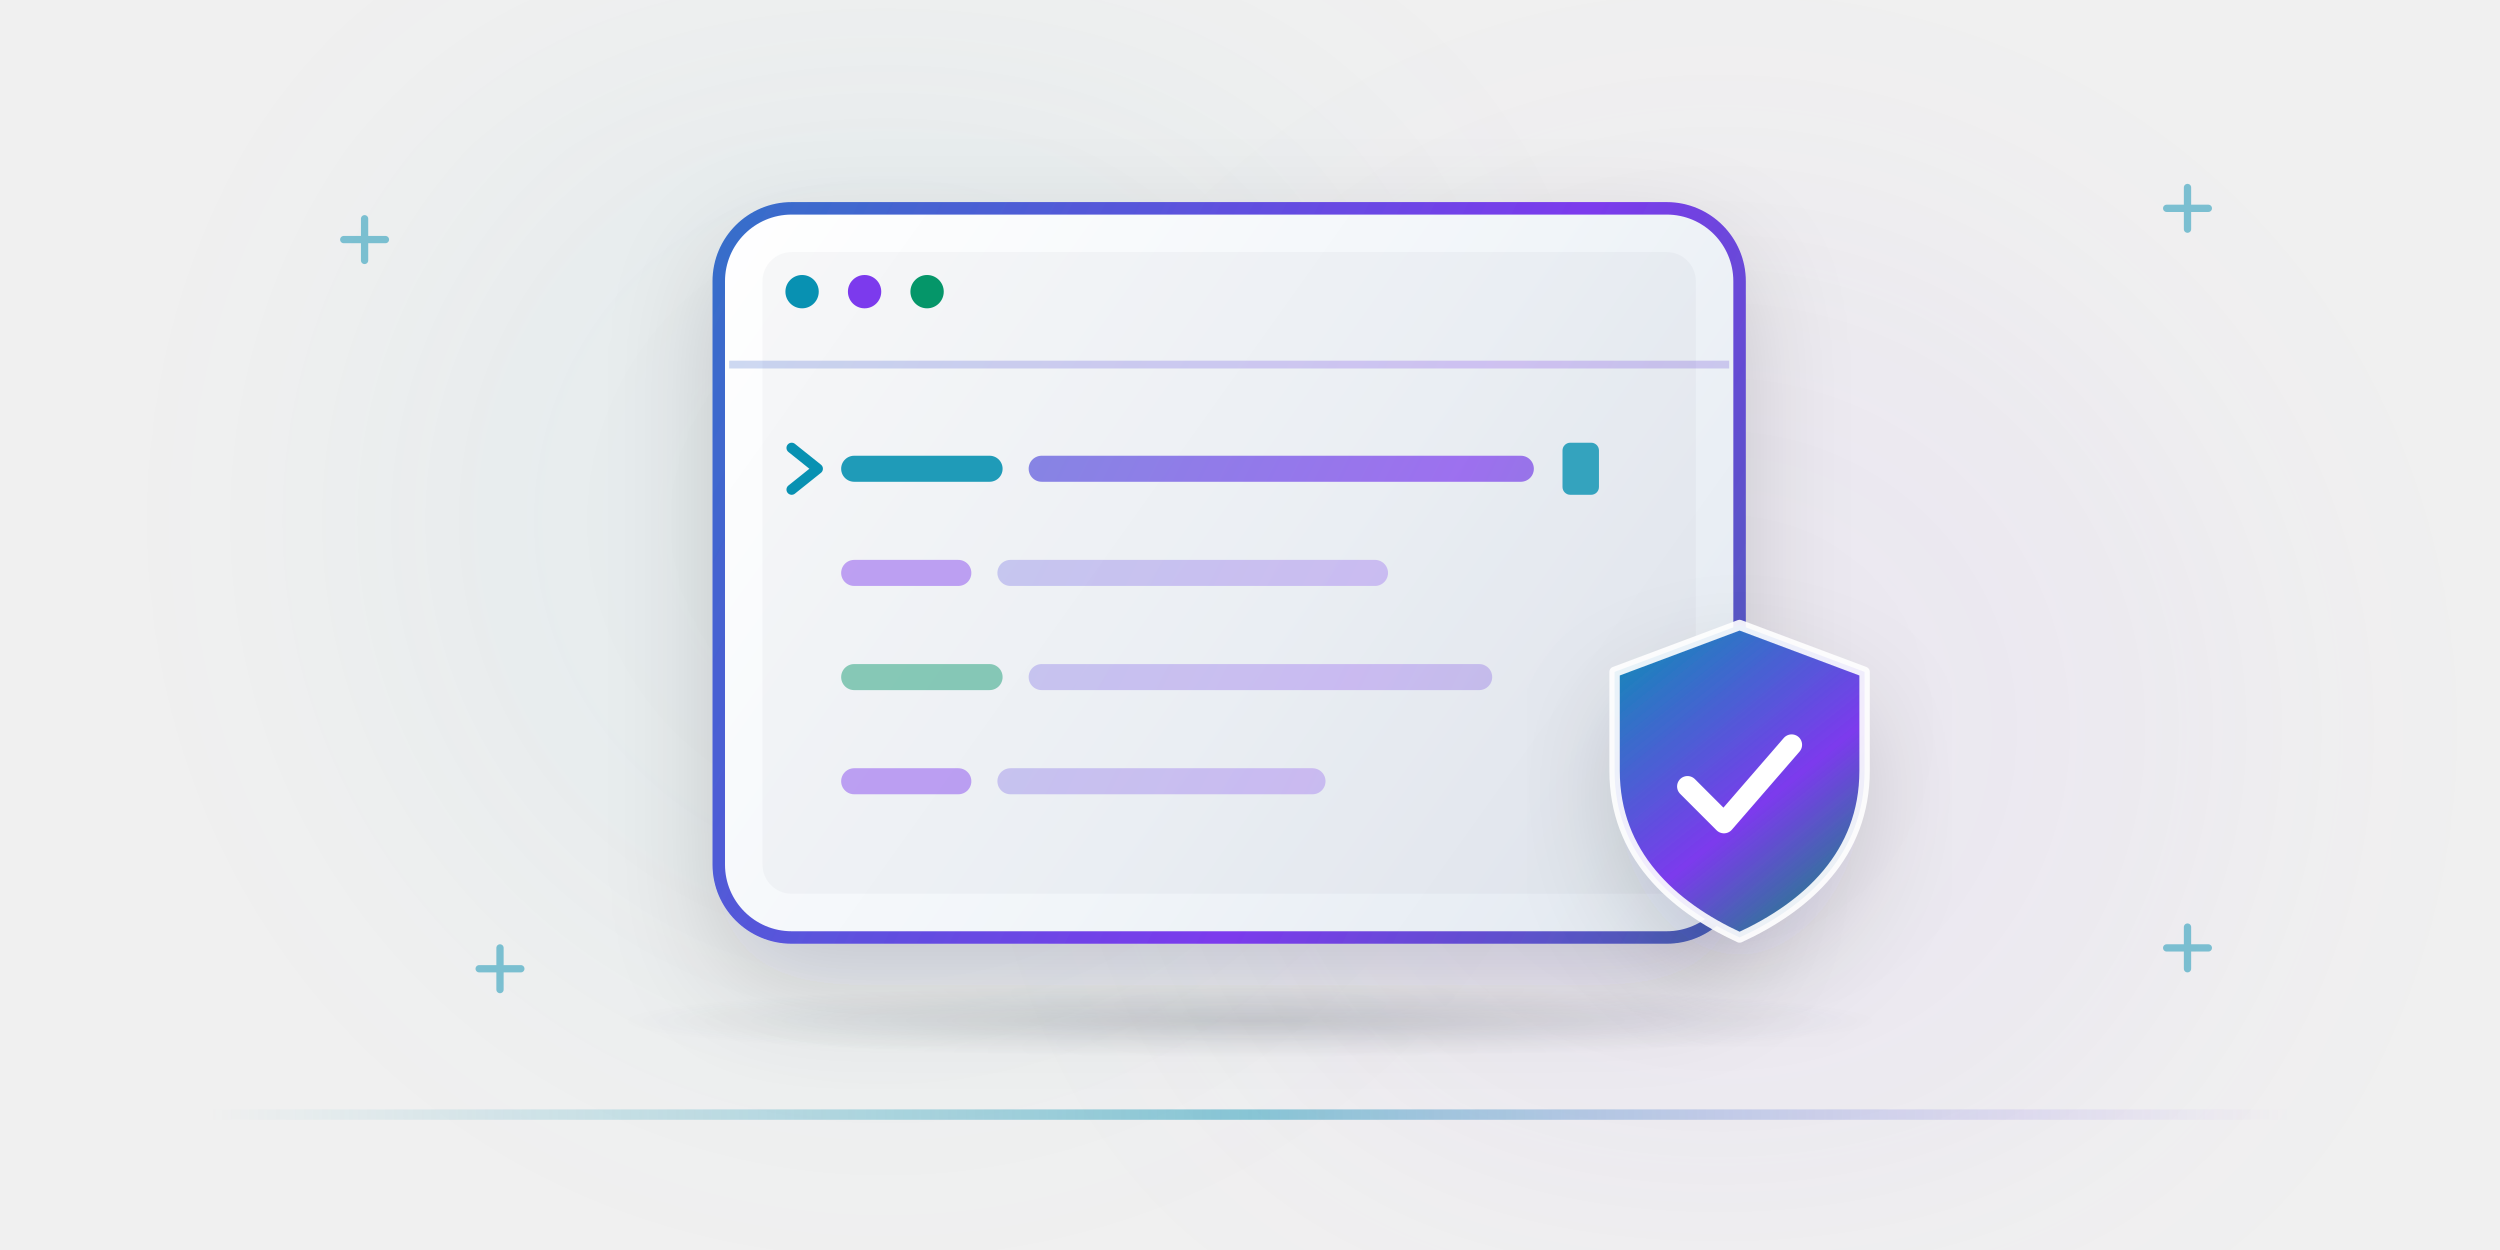
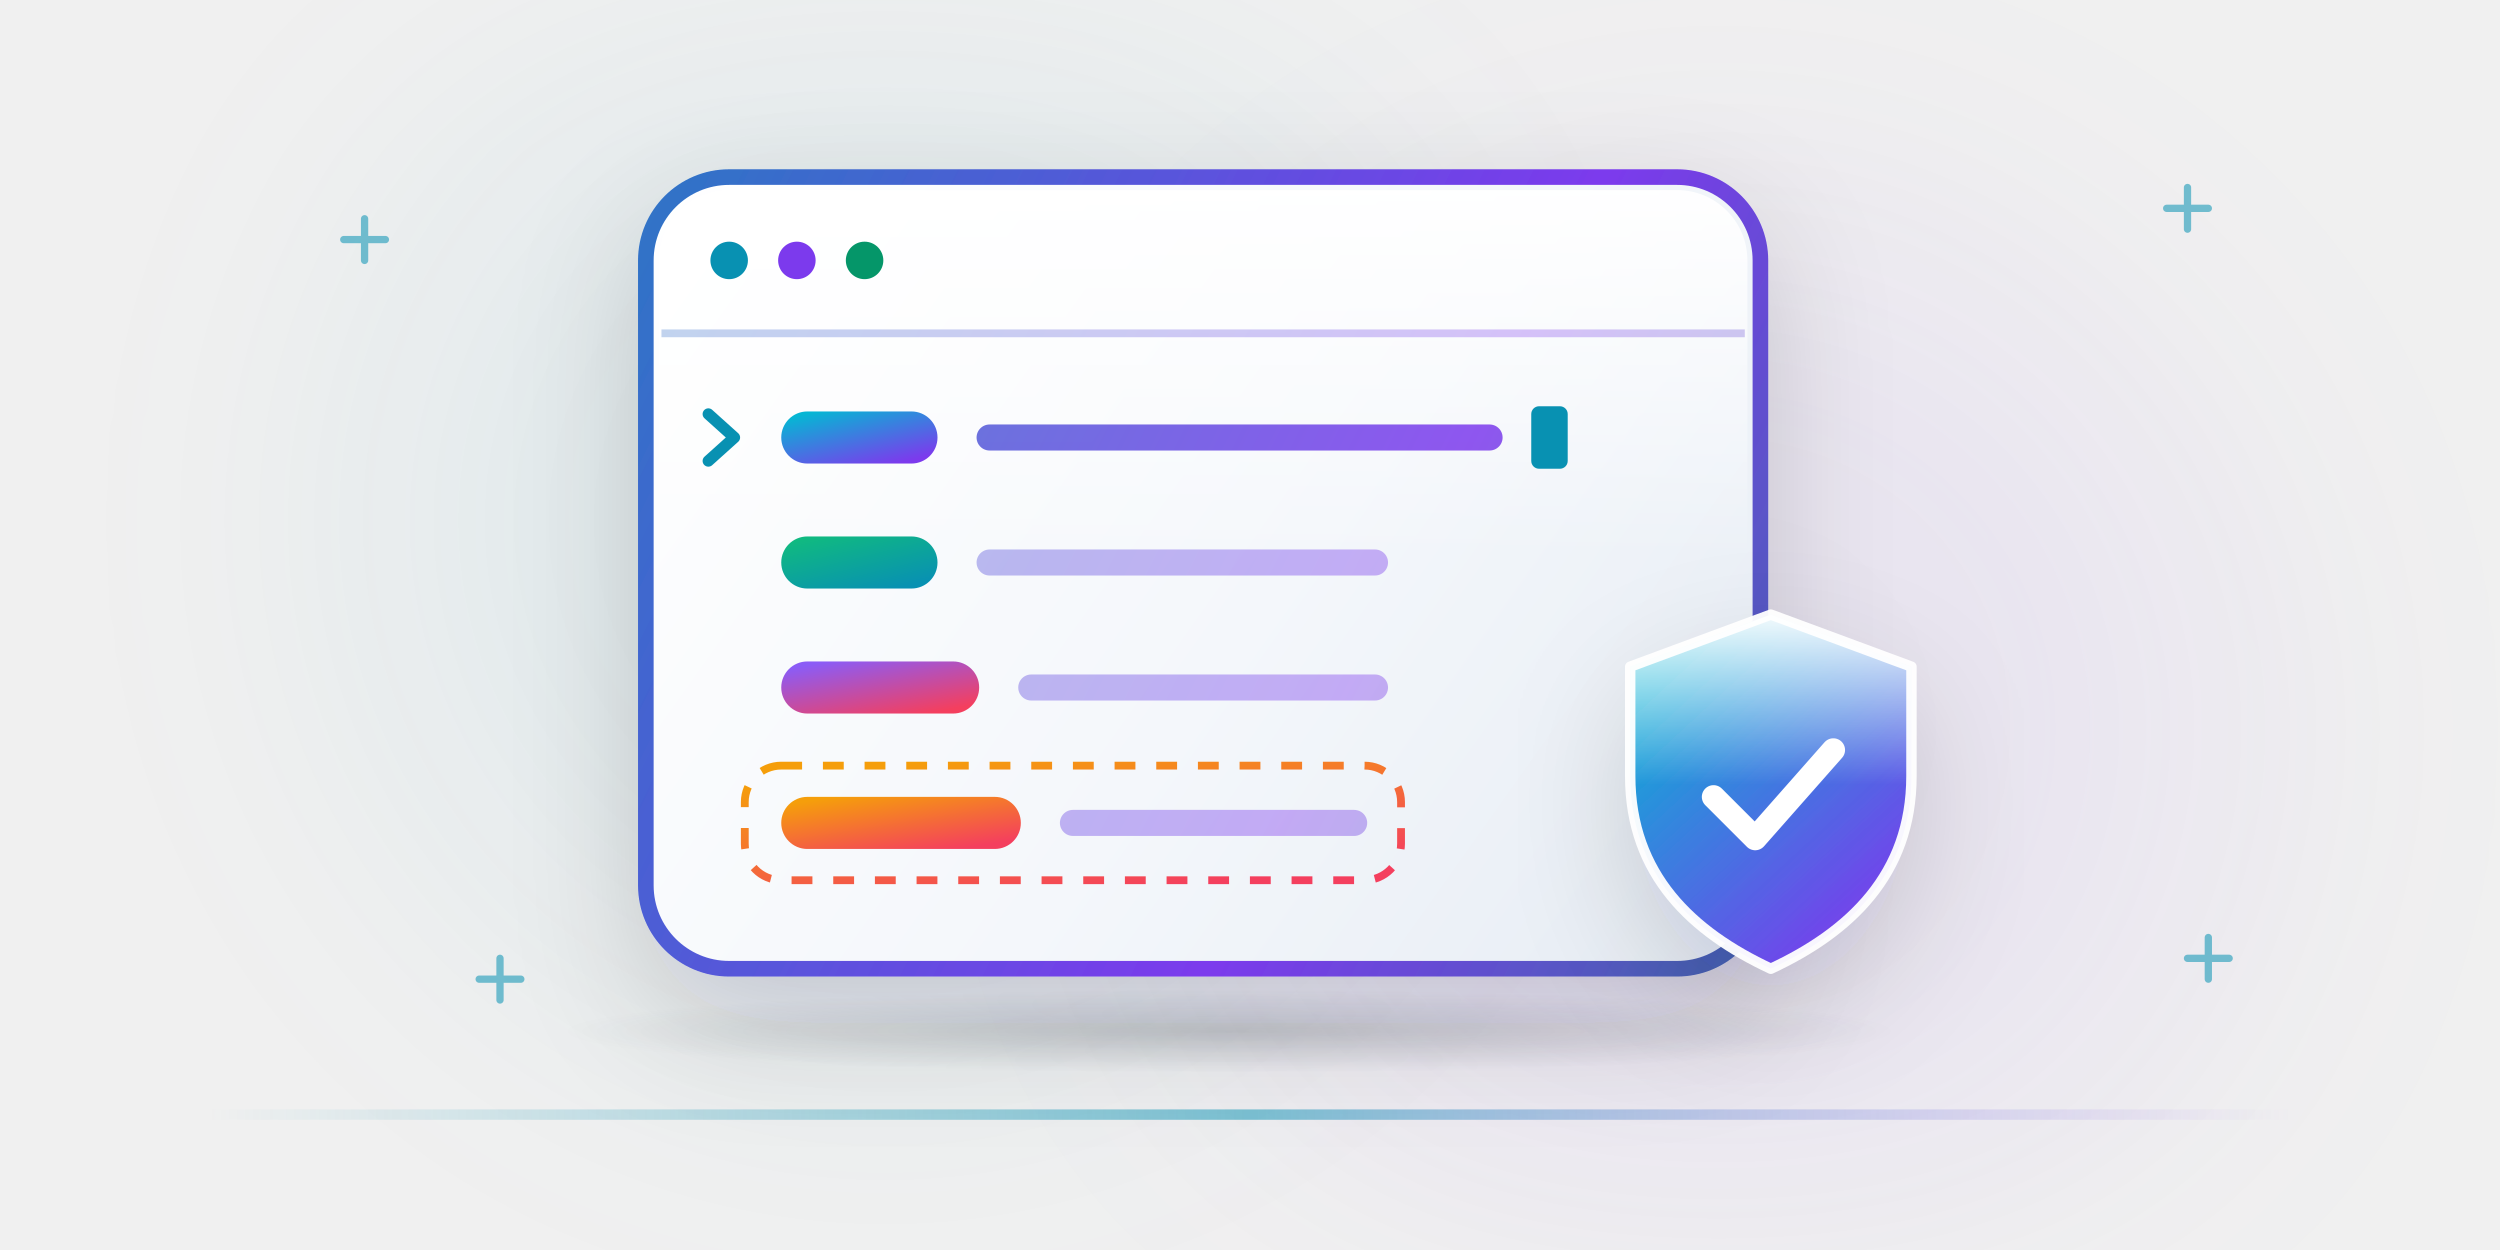
<svg xmlns="http://www.w3.org/2000/svg" viewBox="0 0 480 240" fill="none">
+   <style>@media (prefers-reduced-motion:no-preference){.flow{animation:flow 1.8s linear infinite}@keyframes flow{to{stroke-dashoffset:-24}}.ring{transform-box:fill-box;transform-origin:center;animation:ring 3.2s ease-out infinite}.ring.d2{animation-delay:1.07s}.ring.d3{animation-delay:2.13s}@keyframes ring{0%{transform:scale(.72);opacity:.9}100%{transform:scale(1.32);opacity:0}}.twinkle{transform-box:fill-box;transform-origin:center;animation:twinkle 2.6s ease-in-out infinite}.twinkle.d2{animation-delay:1.3s}@keyframes twinkle{0%,100%{opacity:1;transform:scale(1)}50%{opacity:.45;transform:scale(.78)}}.blink{animation:blink 1.1s steps(1) infinite}@keyframes blink{50%{opacity:0}}.breathe{animation:breathe 2.4s ease-in-out infinite}@keyframes breathe{0%,100%{opacity:.35}50%{opacity:1}}}</style>
  <defs>
    <linearGradient id="ao-api-l-edge" x1="40" y1="20" x2="440" y2="220" gradientUnits="userSpaceOnUse">
      <stop stop-color="#0891b2" />
      <stop offset=".55" stop-color="#7c3aed" />
      <stop offset="1" stop-color="#059669" />
    </linearGradient>
    <linearGradient id="ao-api-l-horizon" x1="40" y1="0" x2="440" y2="0" gradientUnits="userSpaceOnUse">
      <stop stop-color="#0891b2" stop-opacity="0" />
-       <stop offset=".5" stop-color="#0891b2" stop-opacity=".45" />
+       <stop offset=".5" stop-color="#0891b2" stop-opacity=".5" />
      <stop offset="1" stop-color="#7c3aed" stop-opacity="0" />
    </linearGradient>
    <radialGradient id="ao-api-l-shadow" cx="50%" cy="50%" r="50%">
-       <stop offset="0%" stop-color="#1e293b" stop-opacity=".16" />
+       <stop offset="0%" stop-color="#1e293b" stop-opacity=".18" />
      <stop offset="100%" stop-color="#1e293b" stop-opacity="0" />
    </radialGradient>
-     <filter id="ao-api-l-glow" x="-35%" y="-35%" width="170%" height="170%" color-interpolation-filters="sRGB">
-       <feDropShadow dx="0" dy="0" stdDeviation="4" flood-color="#0891b2" flood-opacity=".24" />
-       <feDropShadow dx="0" dy="8" stdDeviation="10" flood-color="#0f172a" flood-opacity=".16" />
+     <linearGradient id="ao-api-l-gloss" x1="0" y1="0" x2="0" y2="1">
+       <stop stop-color="#ffffff" stop-opacity=".95" />
+       <stop offset=".48" stop-color="#ffffff" stop-opacity="0" />
+     </linearGradient>
+     <linearGradient id="ao-api-l-brand" x1="0" y1="0" x2="0" y2="1">
+       <stop stop-color="#00c2ef" />
+       <stop offset="1" stop-color="#7c3aed" />
+     </linearGradient>
+     <filter id="ao-api-l-glow" x="-40%" y="-40%" width="180%" height="180%" color-interpolation-filters="sRGB">
+       <feDropShadow dx="0" dy="0" stdDeviation="4" flood-color="#0891b2" flood-opacity=".22" />
+       <feDropShadow dx="0" dy="9" stdDeviation="12" flood-color="#0f172a" flood-opacity=".16" />
    </filter>
    <filter id="ao-api-l-nglow" x="-140%" y="-140%" width="380%" height="380%" color-interpolation-filters="sRGB">
-       <feDropShadow dx="0" dy="0" stdDeviation="3" flood-color="#0891b2" flood-opacity=".32" />
+       <feDropShadow dx="0" dy="0" stdDeviation="3" flood-color="#0891b2" flood-opacity=".35" />
    </filter>
    <filter id="ao-api-l-bloom" x="-100%" y="-100%" width="300%" height="300%">
      <feGaussianBlur stdDeviation="30" />
    </filter>
-     <linearGradient id="ao-api-l-body1" x1="138" y1="40" x2="334" y2="180" gradientUnits="userSpaceOnUse">
+     <linearGradient id="ao-api-l-cyan" x1=".14" y1=".06" x2=".8" y2=".96">
+       <stop stop-color="#06b6d4" />
+       <stop offset="1" stop-color="#7c3aed" />
+     </linearGradient>
+     <linearGradient id="ao-api-l-violet" x1=".14" y1=".06" x2=".8" y2=".96">
+       <stop stop-color="#8b5cf6" />
+       <stop offset="1" stop-color="#f43f5e" />
+     </linearGradient>
+     <linearGradient id="ao-api-l-green" x1=".14" y1=".06" x2=".8" y2=".96">
+       <stop stop-color="#10b981" />
+       <stop offset="1" stop-color="#0891b2" />
+     </linearGradient>
+     <linearGradient id="ao-api-l-warm" x1=".14" y1=".06" x2=".8" y2=".96">
+       <stop stop-color="#f59e0b" />
+       <stop offset="1" stop-color="#f43f5e" />
+     </linearGradient>
+     <linearGradient id="ao-api-l-badge" x1=".14" y1=".06" x2=".8" y2=".96">
+       <stop stop-color="#06b6d4" />
+       <stop offset="1" stop-color="#7c3aed" />
+     </linearGradient>
+     <linearGradient id="ao-api-l-body1" x1="124" y1="34" x2="338" y2="186" gradientUnits="userSpaceOnUse">
      <stop stop-color="#ffffff" />
-       <stop offset=".55" stop-color="#f1f5f9" />
-       <stop offset="1" stop-color="#e2e8f0" />
-     </linearGradient>
-     <linearGradient id="ao-api-l-fill2" x1="310" y1="120" x2="358" y2="180" gradientUnits="userSpaceOnUse">
-       <stop stop-color="#0891b2" />
-       <stop offset=".58" stop-color="#7c3aed" />
-       <stop offset="1" stop-color="#059669" />
+       <stop offset=".55" stop-color="#f4f7fb" />
+       <stop offset="1" stop-color="#e6ecf4" />
    </linearGradient>
  </defs>
-   <circle cx="170" cy="100" r="96" fill="#0891b2" opacity=".05" filter="url(#ao-api-l-bloom)" />
-   <circle cx="330" cy="140" r="96" fill="#7c3aed" opacity=".05" filter="url(#ao-api-l-bloom)" />
-   <path d="M66 46h8M70 42v8" stroke="#0891b2" stroke-opacity=".5" stroke-width="1.4" stroke-linecap="round" />
-   <path d="M416 40h8M420 36v8" stroke="#0891b2" stroke-opacity=".5" stroke-width="1.4" stroke-linecap="round" />
-   <path d="M92 186h8M96 182v8" stroke="#0891b2" stroke-opacity=".5" stroke-width="1.4" stroke-linecap="round" />
-   <path d="M416 182h8M420 178v8" stroke="#0891b2" stroke-opacity=".5" stroke-width="1.4" stroke-linecap="round" />
-   <ellipse cx="240" cy="196" rx="120" ry="7" fill="url(#ao-api-l-shadow)" />
-   <rect x="138" y="40" width="196" height="140" rx="14" fill="url(#ao-api-l-body1)" stroke="url(#ao-api-l-edge)" stroke-width="2.4" filter="url(#ao-api-l-glow)" />
-   <rect x="146.4" y="48.4" width="179.2" height="123.2" rx="5.6" fill="#0f172a" fill-opacity=".03" />
-   <circle cx="154" cy="56" r="3.2" fill="#0891b2" />
-   <circle cx="166" cy="56" r="3.2" fill="#7c3aed" />
-   <circle cx="178" cy="56" r="3.2" fill="#059669" />
-   <path d="M140 70H332" stroke="url(#ao-api-l-edge)" stroke-opacity=".25" stroke-width="1.5" />
-   <path d="M152 86l5 4l-5 4" stroke="#0891b2" stroke-width="2" stroke-linecap="round" stroke-linejoin="round" />
-   <path d="M164 90h26" stroke="#0891b2" stroke-opacity=".9" stroke-width="5" stroke-linecap="round" />
-   <path d="M200 90h92" stroke="url(#ao-api-l-edge)" stroke-opacity=".7" stroke-width="5" stroke-linecap="round" />
-   <path d="M164 110h20" stroke="#7c3aed" stroke-opacity=".45" stroke-width="5" stroke-linecap="round" />
-   <path d="M194 110h70" stroke="url(#ao-api-l-edge)" stroke-opacity=".28" stroke-width="5" stroke-linecap="round" />
-   <path d="M164 130h26" stroke="#059669" stroke-opacity=".45" stroke-width="5" stroke-linecap="round" />
-   <path d="M200 130h84" stroke="url(#ao-api-l-edge)" stroke-opacity=".28" stroke-width="5" stroke-linecap="round" />
-   <path d="M164 150h20" stroke="#7c3aed" stroke-opacity=".45" stroke-width="5" stroke-linecap="round" />
-   <path d="M194 150h58" stroke="url(#ao-api-l-edge)" stroke-opacity=".28" stroke-width="5" stroke-linecap="round" />
-   <rect x="300" y="85" width="7" height="10" rx="1.5" fill="#0891b2" fill-opacity=".8" />
-   <path d="M334 120L358 129V148C358 164 347 174 334 180C321 174 310 164 310 148V129Z" fill="url(#ao-api-l-fill2)" filter="url(#ao-api-l-glow)" />
-   <path d="M334 120L358 129V148C358 164 347 174 334 180C321 174 310 164 310 148V129Z" stroke="#ffffff" stroke-opacity=".9" stroke-width="2" stroke-linejoin="round" />
-   <path d="M324 151l7 7l13 -15" stroke="#ffffff" stroke-width="4" stroke-linecap="round" stroke-linejoin="round" />
+   <circle cx="170" cy="100" r="100" fill="#0891b2" opacity=".07" filter="url(#ao-api-l-bloom)" />
+   <circle cx="330" cy="140" r="100" fill="#7c3aed" opacity=".07" filter="url(#ao-api-l-bloom)" />
+   <path d="M66 46h8M70 42v8" stroke="#0891b2" stroke-opacity=".55" stroke-width="1.4" stroke-linecap="round" />
+   <path d="M416 40h8M420 36v8" stroke="#0891b2" stroke-opacity=".55" stroke-width="1.4" stroke-linecap="round" />
+   <path d="M92 188h8M96 184v8" stroke="#0891b2" stroke-opacity=".55" stroke-width="1.4" stroke-linecap="round" />
+   <path d="M420 184h8M424 180v8" stroke="#0891b2" stroke-opacity=".55" stroke-width="1.4" stroke-linecap="round" />
+   <ellipse cx="236" cy="198" rx="128" ry="8" fill="url(#ao-api-l-shadow)" />
+   <rect x="124" y="34" width="214" height="152" rx="16" fill="url(#ao-api-l-body1)" stroke="url(#ao-api-l-edge)" stroke-width="3" filter="url(#ao-api-l-glow)" />
+   <rect x="126.5" y="36.5" width="209" height="147" rx="13.5" fill="url(#ao-api-l-gloss)" />
+   <circle cx="140" cy="50" r="3.6" fill="#0891b2" />
+   <circle cx="153" cy="50" r="3.6" fill="#7c3aed" />
+   <circle cx="166" cy="50" r="3.6" fill="#059669" />
+   <path d="M127 64H335" stroke="url(#ao-api-l-edge)" stroke-opacity=".3" stroke-width="1.5" />
+   <path d="M136 79.5l5 4.5l-5 4.5" stroke="#0891b2" stroke-width="2.2" stroke-linecap="round" stroke-linejoin="round" />
+   <rect x="150" y="79" width="30" height="10" rx="5" fill="url(#ao-api-l-cyan)" />
+   <path d="M190 84h96" stroke="url(#ao-api-l-edge)" stroke-opacity=".85" stroke-width="5" stroke-linecap="round" />
+   <rect x="150" y="103" width="30" height="10" rx="5" fill="url(#ao-api-l-green)" />
+   <path d="M190 108h74" stroke="url(#ao-api-l-edge)" stroke-opacity=".4" stroke-width="5" stroke-linecap="round" />
+   <rect x="150" y="127" width="38" height="10" rx="5" fill="url(#ao-api-l-violet)" />
+   <path d="M198 132h66" stroke="url(#ao-api-l-edge)" stroke-opacity=".4" stroke-width="5" stroke-linecap="round" />
+   <rect x="143" y="147" width="126" height="22" rx="7" stroke="url(#ao-api-l-warm)" stroke-width="1.5" stroke-dasharray="4 4" class="breathe" />
+   <rect x="150" y="153" width="46" height="10" rx="5" fill="url(#ao-api-l-warm)" />
+   <path d="M206 158h54" stroke="url(#ao-api-l-edge)" stroke-opacity=".4" stroke-width="5" stroke-linecap="round" />
+   <rect class="blink" x="294" y="78" width="7" height="12" rx="1.5" fill="#0891b2" />
+   <circle class="ring" opacity="0" cx="340" cy="152" r="40" stroke="url(#ao-api-l-edge)" stroke-opacity=".45" stroke-width="1.5" />
+   <circle class="ring d2" opacity="0" cx="340" cy="152" r="40" stroke="url(#ao-api-l-edge)" stroke-opacity=".45" stroke-width="1.5" />
+   <path d="M340 118L367 128V149C367 168 355 179 340 186C325 179 313 168 313 149V128Z" fill="url(#ao-api-l-badge)" filter="url(#ao-api-l-glow)" />
+   <path d="M340 118L367 128V149C367 168 355 179 340 186C325 179 313 168 313 149V128Z" fill="url(#ao-api-l-gloss)" />
+   <path d="M340 118L367 128V149C367 168 355 179 340 186C325 179 313 168 313 149V128Z" stroke="#ffffff" stroke-opacity=".95" stroke-width="2" stroke-linejoin="round" />
+   <path d="M329 153l8 8l15 -17" stroke="#ffffff" stroke-width="4.5" stroke-linecap="round" stroke-linejoin="round" />
  <path d="M40 214H440" stroke="url(#ao-api-l-horizon)" stroke-width="2" stroke-linecap="round" />
</svg>
